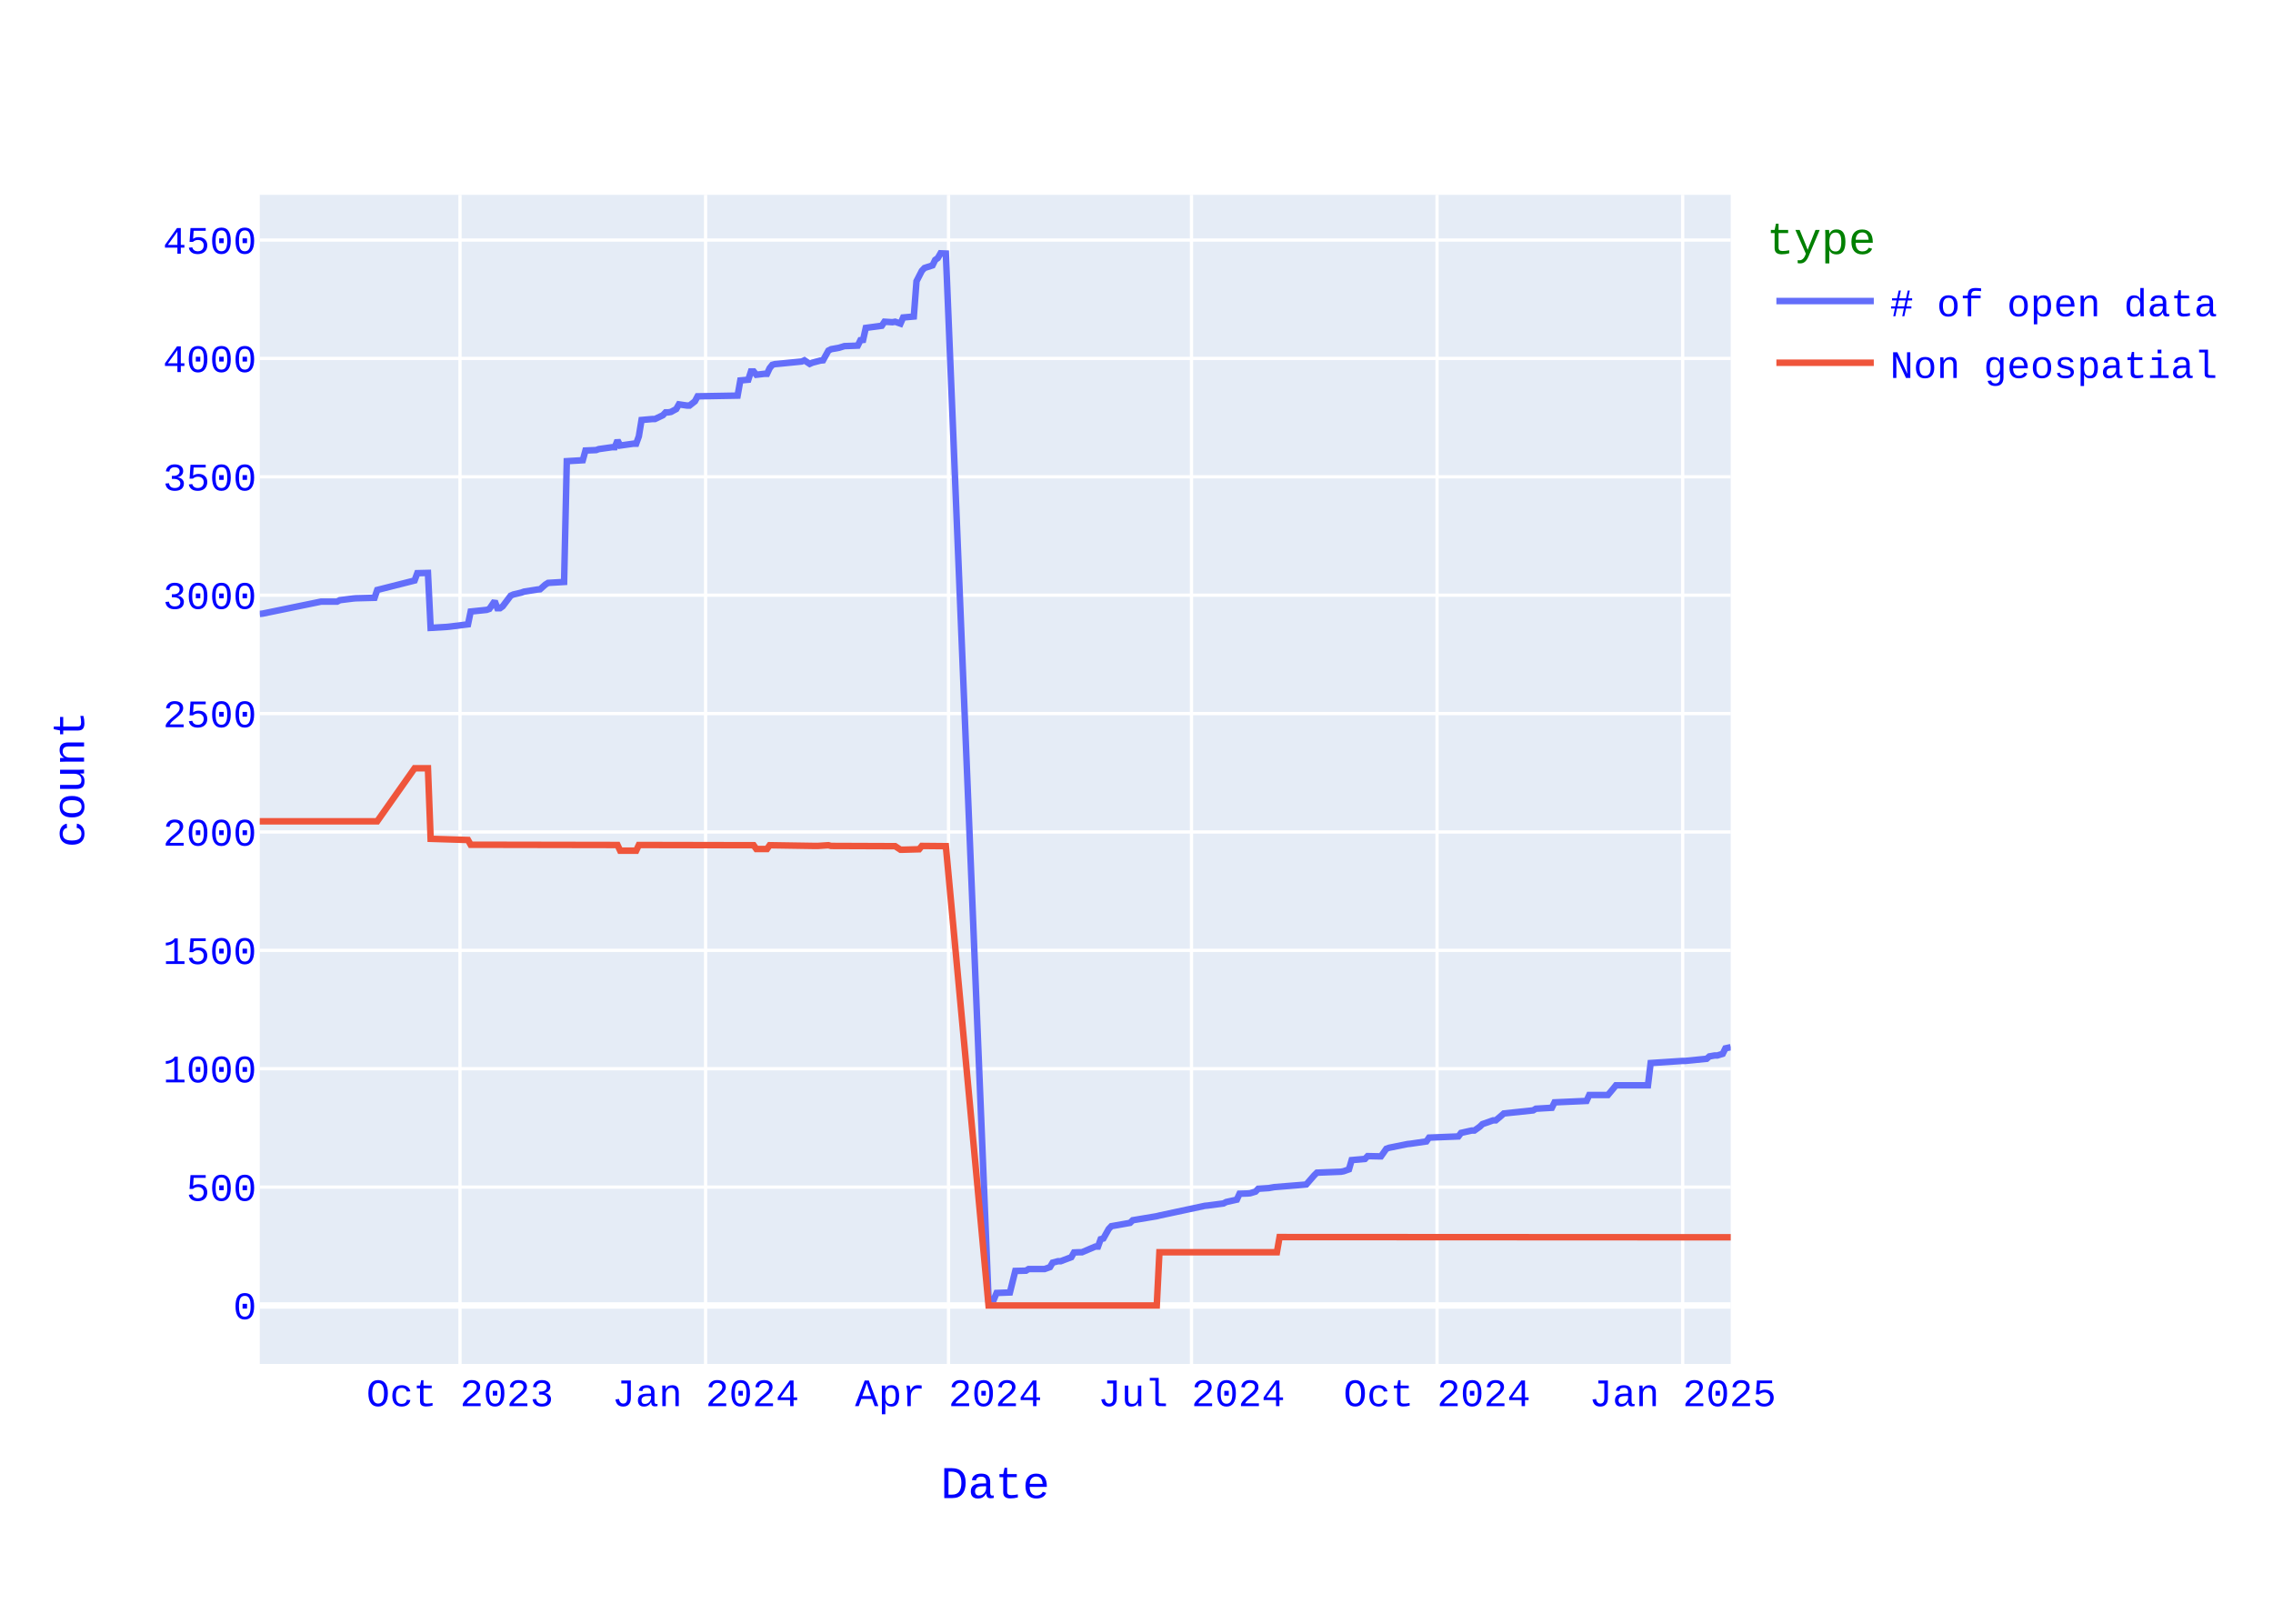
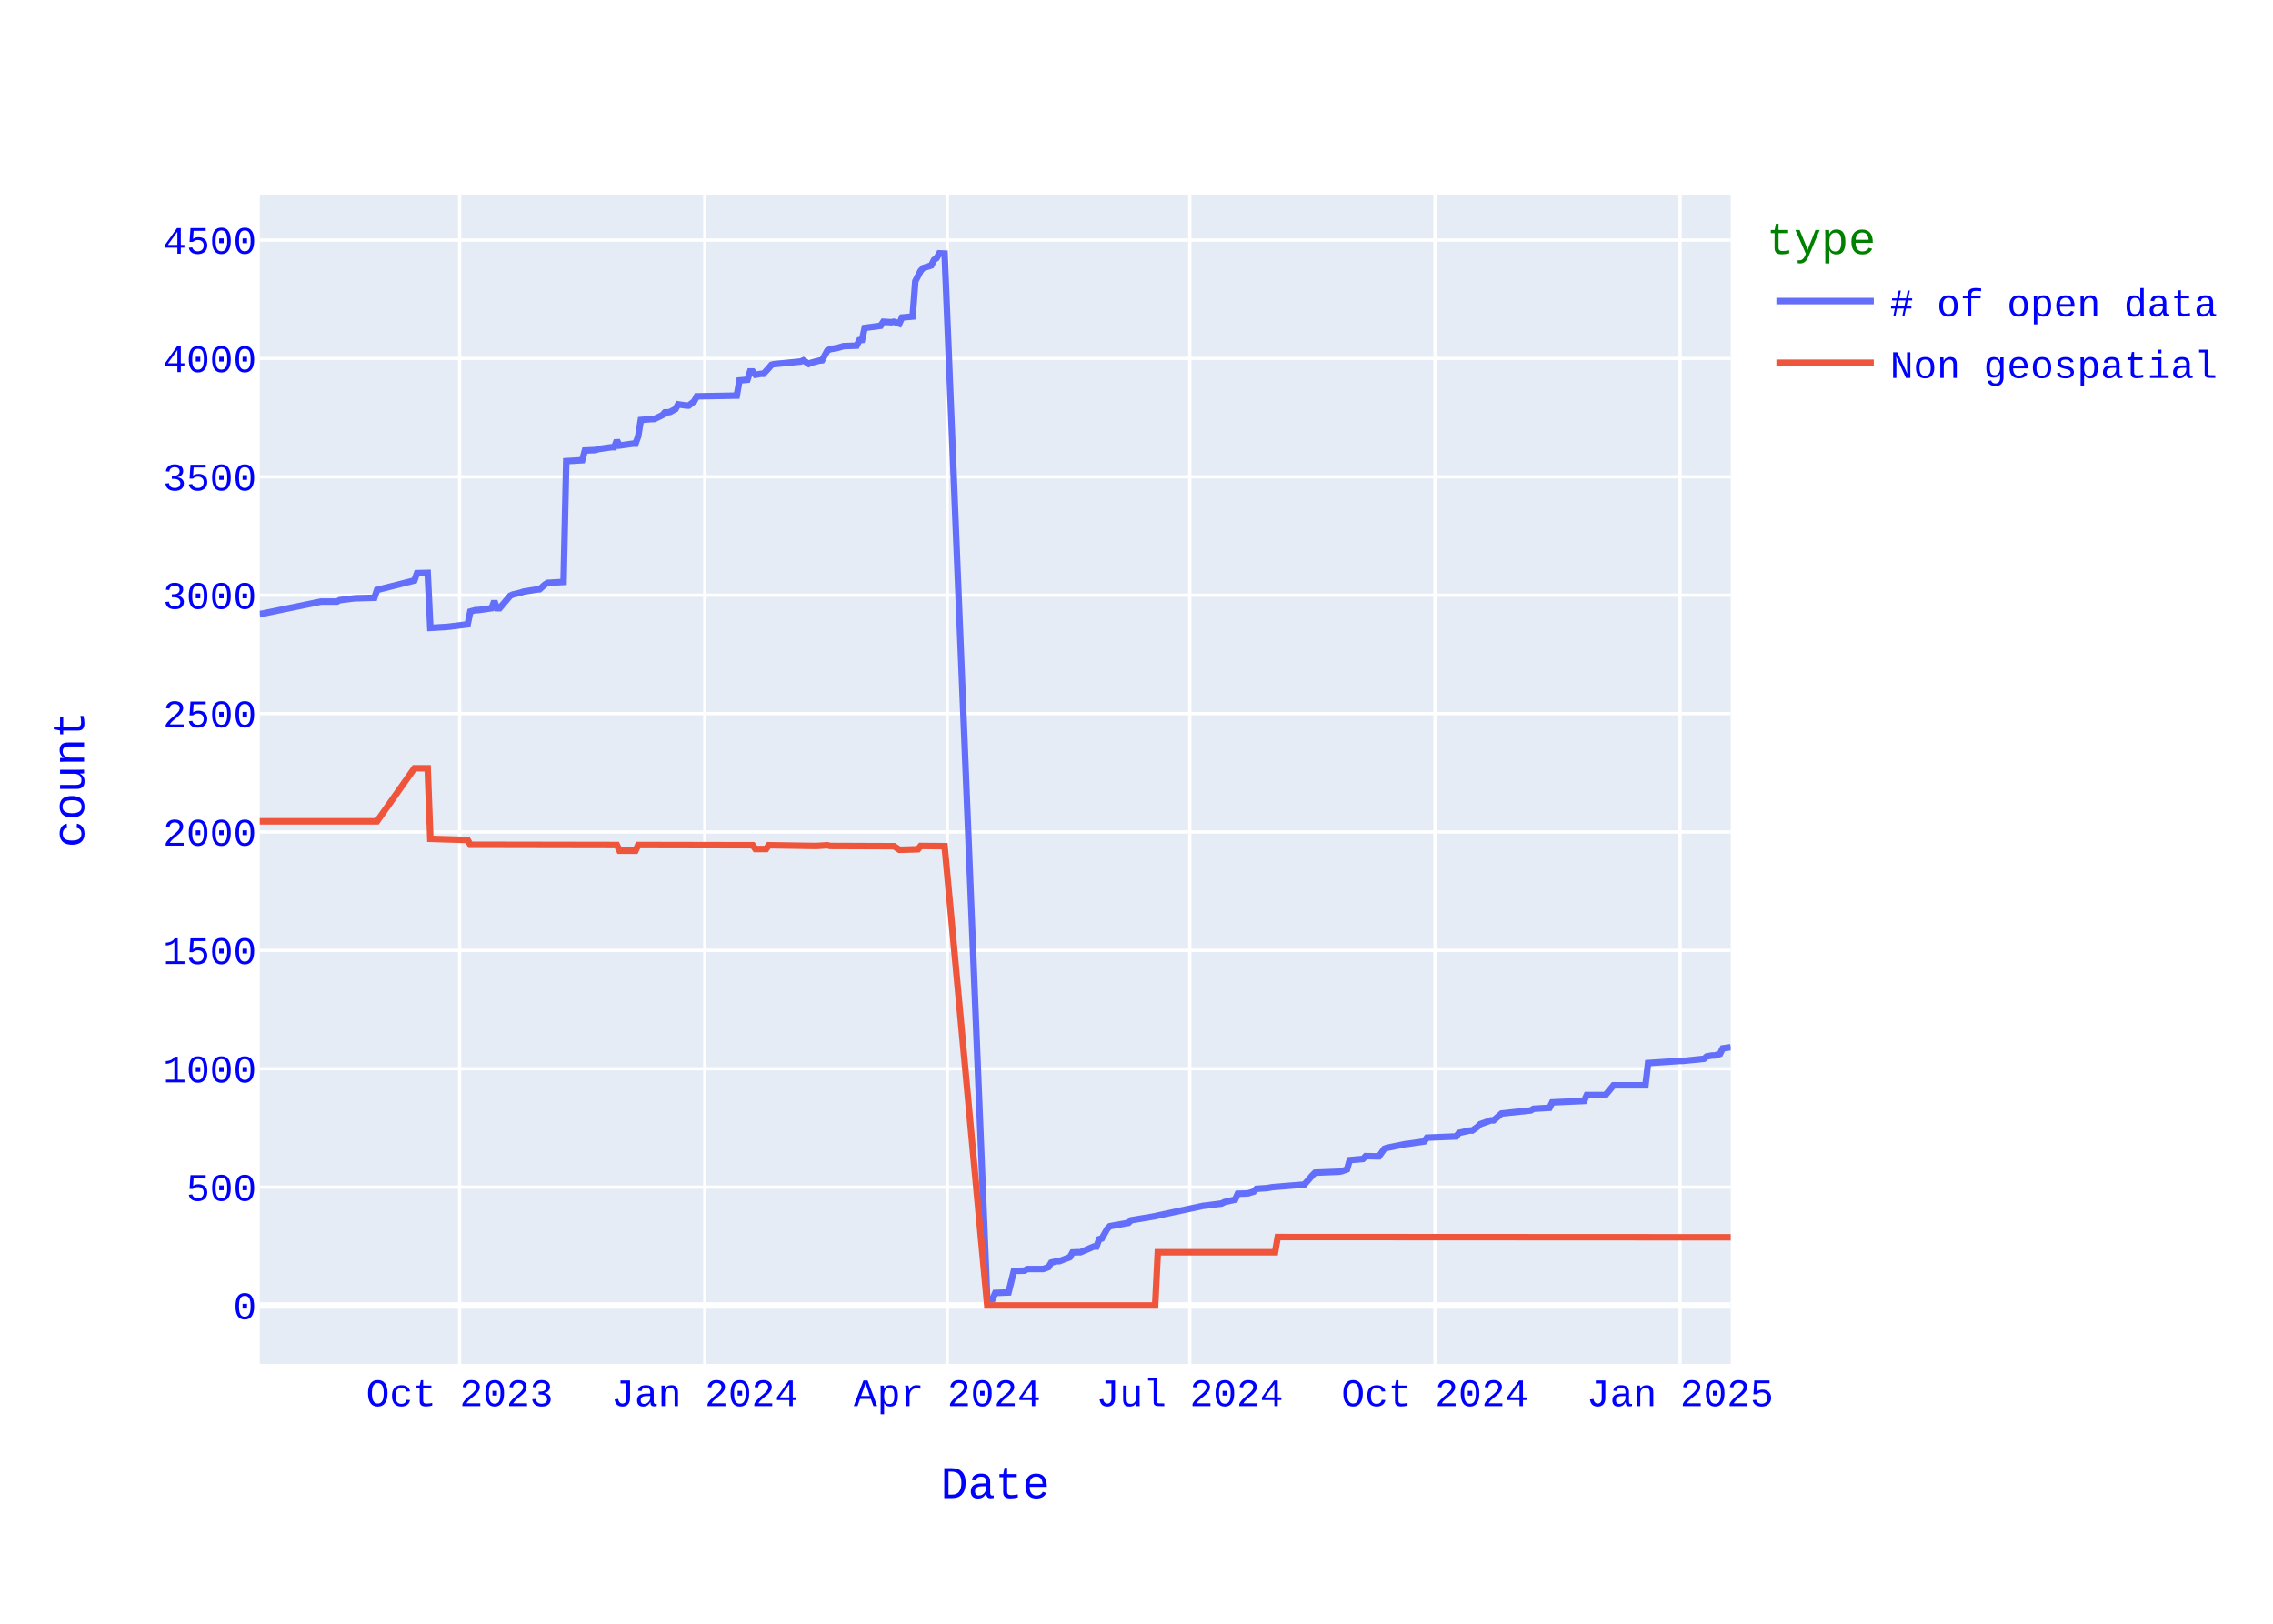
<svg xmlns="http://www.w3.org/2000/svg" class="main-svg" width="700" height="500" style="" viewBox="0 0 700 500">
  <rect x="0" y="0" width="700" height="500" style="fill: rgb(255, 255, 255); fill-opacity: 1;" />
-   <defs id="defs-3eff49">
+   <defs id="defs-2315f2">
    <g class="clips">
-       <clipPath id="clip3eff49xyplot" class="plotclip">
+       <clipPath id="clip2315f2xyplot" class="plotclip">
        <rect width="453" height="360" />
      </clipPath>
-       <clipPath class="axesclip" id="clip3eff49x">
+       <clipPath class="axesclip" id="clip2315f2x">
        <rect x="80" y="0" width="453" height="500" />
      </clipPath>
-       <clipPath class="axesclip" id="clip3eff49y">
+       <clipPath class="axesclip" id="clip2315f2y">
        <rect x="0" y="60" width="700" height="360" />
      </clipPath>
-       <clipPath class="axesclip" id="clip3eff49xy">
+       <clipPath class="axesclip" id="clip2315f2xy">
        <rect x="80" y="60" width="453" height="360" />
      </clipPath>
    </g>
    <g class="gradients" />
    <g class="patterns" />
  </defs>
  <g class="bglayer">
    <rect class="bg" x="80" y="60" width="453" height="360" style="fill: rgb(229, 236, 246); fill-opacity: 1; stroke-width: 0;" />
  </g>
  <g class="layer-below">
    <g class="imagelayer" />
    <g class="shapelayer" />
  </g>
  <g class="cartesianlayer">
    <g class="subplot xy">
      <g class="layer-subplot">
        <g class="shapelayer" />
        <g class="imagelayer" />
      </g>
      <g class="minor-gridlayer">
        <g class="x" />
        <g class="y" />
      </g>
      <g class="gridlayer">
        <g class="x">
-           <path class="xgrid crisp" transform="translate(141.66,0)" d="M0,60v360" style="stroke: rgb(255, 255, 255); stroke-opacity: 1; stroke-width: 1px;" />
-           <path class="xgrid crisp" transform="translate(217.3,0)" d="M0,60v360" style="stroke: rgb(255, 255, 255); stroke-opacity: 1; stroke-width: 1px;" />
-           <path class="xgrid crisp" transform="translate(292.11,0)" d="M0,60v360" style="stroke: rgb(255, 255, 255); stroke-opacity: 1; stroke-width: 1px;" />
-           <path class="xgrid crisp" transform="translate(366.93,0)" d="M0,60v360" style="stroke: rgb(255, 255, 255); stroke-opacity: 1; stroke-width: 1px;" />
-           <path class="xgrid crisp" transform="translate(442.56,0)" d="M0,60v360" style="stroke: rgb(255, 255, 255); stroke-opacity: 1; stroke-width: 1px;" />
-           <path class="xgrid crisp" transform="translate(518.2,0)" d="M0,60v360" style="stroke: rgb(255, 255, 255); stroke-opacity: 1; stroke-width: 1px;" />
+           <path class="xgrid crisp" transform="translate(141.55,0)" d="M0,60v360" style="stroke: rgb(255, 255, 255); stroke-opacity: 1; stroke-width: 1px;" />
+           <path class="xgrid crisp" transform="translate(217.05,0)" d="M0,60v360" style="stroke: rgb(255, 255, 255); stroke-opacity: 1; stroke-width: 1px;" />
+           <path class="xgrid crisp" transform="translate(291.73,0)" d="M0,60v360" style="stroke: rgb(255, 255, 255); stroke-opacity: 1; stroke-width: 1px;" />
+           <path class="xgrid crisp" transform="translate(366.41,0)" d="M0,60v360" style="stroke: rgb(255, 255, 255); stroke-opacity: 1; stroke-width: 1px;" />
+           <path class="xgrid crisp" transform="translate(441.91,0)" d="M0,60v360" style="stroke: rgb(255, 255, 255); stroke-opacity: 1; stroke-width: 1px;" />
+           <path class="xgrid crisp" transform="translate(517.41,0)" d="M0,60v360" style="stroke: rgb(255, 255, 255); stroke-opacity: 1; stroke-width: 1px;" />
        </g>
        <g class="y">
          <path class="ygrid crisp" transform="translate(0,365.55)" d="M80,0h453" style="stroke: rgb(255, 255, 255); stroke-opacity: 1; stroke-width: 1px;" />
          <path class="ygrid crisp" transform="translate(0,329.09)" d="M80,0h453" style="stroke: rgb(255, 255, 255); stroke-opacity: 1; stroke-width: 1px;" />
          <path class="ygrid crisp" transform="translate(0,292.64)" d="M80,0h453" style="stroke: rgb(255, 255, 255); stroke-opacity: 1; stroke-width: 1px;" />
          <path class="ygrid crisp" transform="translate(0,256.19)" d="M80,0h453" style="stroke: rgb(255, 255, 255); stroke-opacity: 1; stroke-width: 1px;" />
          <path class="ygrid crisp" transform="translate(0,219.73)" d="M80,0h453" style="stroke: rgb(255, 255, 255); stroke-opacity: 1; stroke-width: 1px;" />
          <path class="ygrid crisp" transform="translate(0,183.28)" d="M80,0h453" style="stroke: rgb(255, 255, 255); stroke-opacity: 1; stroke-width: 1px;" />
          <path class="ygrid crisp" transform="translate(0,146.82)" d="M80,0h453" style="stroke: rgb(255, 255, 255); stroke-opacity: 1; stroke-width: 1px;" />
          <path class="ygrid crisp" transform="translate(0,110.37)" d="M80,0h453" style="stroke: rgb(255, 255, 255); stroke-opacity: 1; stroke-width: 1px;" />
          <path class="ygrid crisp" transform="translate(0,73.92)" d="M80,0h453" style="stroke: rgb(255, 255, 255); stroke-opacity: 1; stroke-width: 1px;" />
        </g>
      </g>
      <g class="zerolinelayer">
        <path class="yzl zl crisp" transform="translate(0,402)" d="M80,0h453" style="stroke: rgb(255, 255, 255); stroke-opacity: 1; stroke-width: 2px;" />
      </g>
      <path class="xlines-below" />
      <path class="ylines-below" />
      <g class="overlines-below" />
      <g class="xaxislayer-below" />
      <g class="yaxislayer-below" />
      <g class="overaxes-below" />
-       <g class="plot" transform="translate(80,60)" clip-path="url(#clip3eff49xyplot)">
+       <g class="plot" transform="translate(80,60)" clip-path="url(#clip2315f2xyplot)">
        <g class="scatterlayer mlayer">
-           <g class="trace scatter trace9e1e58" style="stroke-miterlimit: 2; opacity: 1;">
+           <g class="trace scatter trace32f260" style="stroke-miterlimit: 2; opacity: 1;">
            <g class="fills" />
            <g class="errorbars" />
            <g class="lines">
-               <path class="js-line" d="M453,262.46L451.36,262.82L450.53,264.5L448.89,265.01L448.07,265.01L446.42,265.3L445.6,266.03L439.02,266.69L438.2,266.69L428.34,267.34L427.51,274.2L417.65,274.2L416.83,275.22L415.18,277.19L414.36,277.19L409.43,277.19L408.6,279.01L398.74,279.45L397.92,281.12L392.98,281.41L392.16,281.92L383.12,282.87L382.3,283.6L380.65,284.99L379.83,284.99L376.54,286.15L375.72,286.95L374.07,288.12L373.25,288.12L369.96,288.85L369.14,289.94L360.1,290.31L359.28,291.48L354.34,292.2L353.52,292.28L347.77,293.44L346.94,293.74L345.3,296.07L344.48,296.07L341.19,296L340.37,296.87L336.26,297.23L335.43,300.08L333.79,300.66L332.97,300.81L325.57,301.1L324.75,301.9L322.28,304.74L321.46,304.82L312.41,305.55L310.77,305.84L307.48,306.06L306.66,306.93L305.01,307.44L304.19,307.51L301.73,307.59L300.9,309.41L297.62,310.14L296.79,310.58L291.86,311.23L291.04,311.31L277.06,314.3L276.24,314.51L268.84,315.75L268.02,316.56L262.26,317.58L261.44,318.45L259.8,321.37L258.97,321.59L258.15,323.85L257.33,323.85L253.22,325.6L252.4,325.6L250.75,325.67L249.93,327.13L246.64,328.37L245.82,328.37L244.18,328.8L243.35,330.19L241.71,330.77L240.89,330.77L236.78,330.77L235.95,331.28L232.67,331.36L231.02,337.99L226.91,338.14L226.09,340.1L224.44,340.18L211.29,18.07L209.65,18L208.82,19.46L208,20.04L207.18,21.72L204.71,22.52L203.89,23.4L202.25,26.6L201.42,37.47L198.14,37.76L197.31,39.65L195.67,39.07L194.85,39.22L192.38,39.07L191.56,40.31L186.63,40.97L185.8,44.68L184.98,44.76L184.16,46.43L180.05,46.58L178.4,47.09L175.94,47.53L175.12,47.96L173.47,50.95L172.65,51.03L170.18,51.68L169.36,52.05L167.72,50.95L166.89,51.32L159.5,52.05L158.67,52.12L157.85,52.34L157.03,53.36L156.21,55.11L155.38,55.11L152.92,55.4L152.1,54.38L151.27,54.38L150.45,56.93L147.99,57.15L147.16,61.82L134.83,62.04L134.01,63.57L132.36,64.88L131.54,64.88L129.08,64.51L128.25,65.97L126.61,66.85L125.79,66.99L124.97,66.99L124.14,67.87L121.68,69.04L120.85,69.04L117.57,69.33L116.74,74.36L115.92,76.62L115.1,76.62L110.99,77.2L110.17,75.6L109.34,77.71L108.52,77.71L104.41,78.29L103.59,78.59L100.3,78.73L99.48,81.72L94.55,82.01L93.72,119.2L88.79,119.49L87.97,120L86.32,121.46L85.5,121.53L81.39,122.18L80.57,122.48L78.1,123.06L77.28,123.42L74.81,126.7L73.99,127.29L73.17,127.29L72.35,125.1L70.7,127.51L69.88,127.8L64.95,128.31L64.13,132.25L58.37,132.97L57.55,133.05L52.62,133.34L51.79,116.42L48.51,116.5L47.68,118.76L36.17,121.67L35.35,124.08L29.6,124.23L28.77,124.3L24.66,124.81L23.84,125.25L18.91,125.25L0.82,128.96L0,129.04" style="vector-effect: none; fill: none; stroke: rgb(99, 110, 250); stroke-opacity: 1; stroke-width: 2px; opacity: 1;" />
+               <path class="js-line" d="M453,262.46L450.54,262.82L449.72,264.5L448.08,265.01L447.26,265.01L445.61,265.3L444.79,266.03L438.23,266.69L437.41,266.69L427.56,267.34L426.74,274.2L416.89,274.2L416.07,275.22L414.43,277.19L413.61,277.19L408.68,277.19L407.86,279.01L398.02,279.45L397.2,281.12L392.27,281.41L391.45,281.92L382.42,282.87L381.6,283.6L379.96,284.99L379.14,284.99L375.86,286.15L375.04,286.95L373.4,288.12L372.58,288.12L369.29,288.85L368.47,289.94L359.45,290.31L358.62,291.48L353.7,292.2L352.88,292.28L347.14,293.44L346.32,293.74L344.67,296.07L343.85,296.07L340.57,296L339.75,296.87L335.65,297.23L334.83,300.08L333.18,300.66L332.36,300.81L324.98,301.1L324.16,301.9L321.7,304.74L320.88,304.82L311.85,305.55L310.21,305.84L306.92,306.06L306.1,306.93L304.46,307.44L303.64,307.51L301.18,307.59L300.36,309.41L297.08,310.14L296.26,310.58L291.33,311.23L290.51,311.31L276.56,314.3L275.74,314.51L268.35,315.75L267.53,316.56L261.79,317.58L260.97,318.45L259.33,321.37L258.51,321.59L257.68,323.85L256.86,323.85L252.76,325.6L251.94,325.6L250.3,325.67L249.48,327.13L246.2,328.37L245.38,328.37L243.73,328.8L242.91,330.19L241.27,330.77L240.45,330.77L236.35,330.77L235.53,331.28L232.24,331.36L230.6,337.99L226.5,338.14L225.68,340.1L224.04,340.18L210.91,18.07L209.27,18L208.45,19.46L207.63,20.04L206.8,21.72L204.34,22.52L203.52,23.4L201.88,26.6L201.06,37.47L197.78,37.76L196.96,39.65L195.32,39.07L194.49,39.22L192.03,39.07L191.21,40.31L186.29,40.97L185.47,44.68L184.65,44.76L183.83,46.43L179.72,46.58L178.08,47.09L175.62,47.53L174.8,47.96L173.16,50.95L172.34,51.03L169.88,51.68L169.05,52.05L167.41,50.95L166.59,51.32L159.21,52.05L158.39,52.12L157.57,52.34L156.74,53.36L155.1,55.11L154.28,55.11L152.64,55.4L151.82,54.38L151,54.38L150.18,56.93L147.72,57.15L146.9,61.82L134.59,62.04L133.77,63.57L132.13,64.88L131.3,64.88L128.84,64.51L128.02,65.97L126.38,66.85L125.56,66.99L124.74,66.99L123.92,67.87L121.46,69.04L120.64,69.04L117.35,69.33L116.53,74.36L115.71,76.62L114.89,76.62L110.79,77.2L109.97,75.6L109.15,77.71L108.33,77.71L104.22,78.29L103.4,78.59L100.12,78.73L99.3,81.72L94.38,82.01L93.55,119.2L88.63,119.49L87.81,120L86.17,121.46L85.35,121.53L81.24,122.18L80.42,122.48L77.96,123.06L77.14,123.42L73.86,127.29L73.04,127.29L72.22,125.1L71.4,127.29L67.29,127.87L66.47,127.87L64.83,128.31L64.01,132.25L58.27,132.97L57.45,133.05L52.52,133.34L51.7,116.42L48.42,116.5L47.6,118.76L36.11,121.67L35.29,124.08L29.54,124.23L28.72,124.3L24.62,124.81L23.8,125.25L18.88,125.25L0.82,128.96L0,129.04" style="vector-effect: none; fill: none; stroke: rgb(99, 110, 250); stroke-opacity: 1; stroke-width: 2px; opacity: 1;" />
            </g>
            <g class="points" />
            <g class="text" />
          </g>
-           <g class="trace scatter trace4f6b99" style="stroke-miterlimit: 2; opacity: 1;">
+           <g class="trace scatter trace11d2da" style="stroke-miterlimit: 2; opacity: 1;">
            <g class="fills" />
            <g class="errorbars" />
            <g class="lines">
-               <path class="js-line" d="M453,321L314.06,320.93L313.24,325.6L277.06,325.6L276.24,342L224.44,342L211.29,200.56L203.89,200.49L203.07,201.51L198.14,201.65L197.31,201.65L195.67,200.56L194.85,200.56L175.94,200.49L175.12,200.27L171.83,200.49L171.01,200.49L157.03,200.27L156.21,201.43L152.92,201.43L152.1,200.27L116.74,200.2L115.92,201.95L110.99,201.95L110.17,200.2L64.95,200.12L64.13,198.66L52.62,198.3L51.79,176.57L47.68,176.57L36.17,192.9L0,192.9" style="vector-effect: none; fill: none; stroke: rgb(239, 85, 59); stroke-opacity: 1; stroke-width: 2px; opacity: 1;" />
+               <path class="js-line" d="M453,321L313.49,320.93L312.67,325.6L276.56,325.6L275.74,342L224.04,342L210.91,200.56L203.52,200.49L202.7,201.51L197.78,201.65L196.96,201.65L195.32,200.56L194.49,200.56L175.62,200.49L174.8,200.27L171.52,200.49L170.7,200.49L156.74,200.27L155.92,201.43L152.64,201.43L151.82,200.27L116.53,200.2L115.71,201.95L110.79,201.95L109.97,200.2L64.83,200.12L64.01,198.66L52.52,198.3L51.7,176.57L47.6,176.57L36.11,192.9L0,192.9" style="vector-effect: none; fill: none; stroke: rgb(239, 85, 59); stroke-opacity: 1; stroke-width: 2px; opacity: 1;" />
            </g>
            <g class="points" />
            <g class="text" />
          </g>
        </g>
      </g>
      <g class="overplot" />
      <path class="xlines-above crisp" d="M0,0" style="fill: none;" />
      <path class="ylines-above crisp" d="M0,0" style="fill: none;" />
      <g class="overlines-above" />
      <g class="xaxislayer-above">
        <g class="xtick">
-           <text text-anchor="middle" x="0" y="433" transform="translate(141.66,0)" style="font-family: 'Courier New'; font-size: 12px; fill: rgb(0, 0, 255); fill-opacity: 1; white-space: pre; opacity: 1;">Oct 2023</text>
-         </g>
-         <g class="xtick">
-           <text text-anchor="middle" x="0" y="433" style="font-family: 'Courier New'; font-size: 12px; fill: rgb(0, 0, 255); fill-opacity: 1; white-space: pre; opacity: 1;" transform="translate(217.3,0)">Jan 2024</text>
-         </g>
-         <g class="xtick">
-           <text text-anchor="middle" x="0" y="433" style="font-family: 'Courier New'; font-size: 12px; fill: rgb(0, 0, 255); fill-opacity: 1; white-space: pre; opacity: 1;" transform="translate(292.11,0)">Apr 2024</text>
-         </g>
-         <g class="xtick">
-           <text text-anchor="middle" x="0" y="433" style="font-family: 'Courier New'; font-size: 12px; fill: rgb(0, 0, 255); fill-opacity: 1; white-space: pre; opacity: 1;" transform="translate(366.93,0)">Jul 2024</text>
-         </g>
-         <g class="xtick">
-           <text text-anchor="middle" x="0" y="433" style="font-family: 'Courier New'; font-size: 12px; fill: rgb(0, 0, 255); fill-opacity: 1; white-space: pre; opacity: 1;" transform="translate(442.56,0)">Oct 2024</text>
-         </g>
-         <g class="xtick">
-           <text text-anchor="middle" x="0" y="433" style="font-family: 'Courier New'; font-size: 12px; fill: rgb(0, 0, 255); fill-opacity: 1; white-space: pre; opacity: 1;" transform="translate(518.2,0)">Jan 2025</text>
+           <text text-anchor="middle" x="0" y="433" transform="translate(141.55,0)" style="font-family: 'Courier New'; font-size: 12px; fill: rgb(0, 0, 255); fill-opacity: 1; white-space: pre; opacity: 1;">Oct 2023</text>
+         </g>
+         <g class="xtick">
+           <text text-anchor="middle" x="0" y="433" style="font-family: 'Courier New'; font-size: 12px; fill: rgb(0, 0, 255); fill-opacity: 1; white-space: pre; opacity: 1;" transform="translate(217.05,0)">Jan 2024</text>
+         </g>
+         <g class="xtick">
+           <text text-anchor="middle" x="0" y="433" style="font-family: 'Courier New'; font-size: 12px; fill: rgb(0, 0, 255); fill-opacity: 1; white-space: pre; opacity: 1;" transform="translate(291.73,0)">Apr 2024</text>
+         </g>
+         <g class="xtick">
+           <text text-anchor="middle" x="0" y="433" style="font-family: 'Courier New'; font-size: 12px; fill: rgb(0, 0, 255); fill-opacity: 1; white-space: pre; opacity: 1;" transform="translate(366.41,0)">Jul 2024</text>
+         </g>
+         <g class="xtick">
+           <text text-anchor="middle" x="0" y="433" style="font-family: 'Courier New'; font-size: 12px; fill: rgb(0, 0, 255); fill-opacity: 1; white-space: pre; opacity: 1;" transform="translate(441.91,0)">Oct 2024</text>
+         </g>
+         <g class="xtick">
+           <text text-anchor="middle" x="0" y="433" style="font-family: 'Courier New'; font-size: 12px; fill: rgb(0, 0, 255); fill-opacity: 1; white-space: pre; opacity: 1;" transform="translate(517.41,0)">Jan 2025</text>
        </g>
      </g>
      <g class="yaxislayer-above">
        <g class="ytick">
          <text text-anchor="end" x="79" y="4.2" transform="translate(0,402)" style="font-family: 'Courier New'; font-size: 12px; fill: rgb(0, 0, 255); fill-opacity: 1; white-space: pre; opacity: 1;">0</text>
        </g>
        <g class="ytick">
          <text text-anchor="end" x="79" y="4.2" style="font-family: 'Courier New'; font-size: 12px; fill: rgb(0, 0, 255); fill-opacity: 1; white-space: pre; opacity: 1;" transform="translate(0,365.55)">500</text>
        </g>
        <g class="ytick">
          <text text-anchor="end" x="79" y="4.2" style="font-family: 'Courier New'; font-size: 12px; fill: rgb(0, 0, 255); fill-opacity: 1; white-space: pre; opacity: 1;" transform="translate(0,329.09)">1000</text>
        </g>
        <g class="ytick">
          <text text-anchor="end" x="79" y="4.2" style="font-family: 'Courier New'; font-size: 12px; fill: rgb(0, 0, 255); fill-opacity: 1; white-space: pre; opacity: 1;" transform="translate(0,292.64)">1500</text>
        </g>
        <g class="ytick">
          <text text-anchor="end" x="79" y="4.2" style="font-family: 'Courier New'; font-size: 12px; fill: rgb(0, 0, 255); fill-opacity: 1; white-space: pre; opacity: 1;" transform="translate(0,256.19)">2000</text>
        </g>
        <g class="ytick">
          <text text-anchor="end" x="79" y="4.2" style="font-family: 'Courier New'; font-size: 12px; fill: rgb(0, 0, 255); fill-opacity: 1; white-space: pre; opacity: 1;" transform="translate(0,219.73)">2500</text>
        </g>
        <g class="ytick">
          <text text-anchor="end" x="79" y="4.2" style="font-family: 'Courier New'; font-size: 12px; fill: rgb(0, 0, 255); fill-opacity: 1; white-space: pre; opacity: 1;" transform="translate(0,183.28)">3000</text>
        </g>
        <g class="ytick">
          <text text-anchor="end" x="79" y="4.2" style="font-family: 'Courier New'; font-size: 12px; fill: rgb(0, 0, 255); fill-opacity: 1; white-space: pre; opacity: 1;" transform="translate(0,146.82)">3500</text>
        </g>
        <g class="ytick">
          <text text-anchor="end" x="79" y="4.2" style="font-family: 'Courier New'; font-size: 12px; fill: rgb(0, 0, 255); fill-opacity: 1; white-space: pre; opacity: 1;" transform="translate(0,110.37)">4000</text>
        </g>
        <g class="ytick">
          <text text-anchor="end" x="79" y="4.2" style="font-family: 'Courier New'; font-size: 12px; fill: rgb(0, 0, 255); fill-opacity: 1; white-space: pre; opacity: 1;" transform="translate(0,73.92)">4500</text>
        </g>
      </g>
      <g class="overaxes-above" />
    </g>
  </g>
  <g class="polarlayer" />
  <g class="smithlayer" />
  <g class="ternarylayer" />
  <g class="geolayer" />
  <g class="funnelarealayer" />
  <g class="pielayer" />
  <g class="iciclelayer" />
  <g class="treemaplayer" />
  <g class="sunburstlayer" />
  <g class="glimages" />
-   <defs id="topdefs-3eff49">
+   <defs id="topdefs-2315f2">
    <g class="clips" />
-     <clipPath id="legend3eff49">
+     <clipPath id="legend2315f2">
      <rect width="146" height="67" x="0" y="0" />
    </clipPath>
  </defs>
  <g class="layer-above">
    <g class="imagelayer" />
    <g class="shapelayer" />
  </g>
  <g class="infolayer">
    <g class="legend" pointer-events="all" transform="translate(542.06,60)">
      <rect class="bg" shape-rendering="crispEdges" style="stroke: rgb(68, 68, 68); stroke-opacity: 1; fill: rgb(255, 255, 255); fill-opacity: 1; stroke-width: 0px;" width="146" height="67" x="0" y="0" />
-       <g class="scrollbox" transform="" clip-path="url(#legend3eff49)">
+       <g class="scrollbox" transform="" clip-path="url(#legend2315f2)">
        <text class="legendtitletext" text-anchor="start" x="2" y="18.2" style="font-family: 'Courier New'; font-size: 14px; fill: rgb(0, 128, 0); fill-opacity: 1; white-space: pre;">type</text>
        <g class="groups" transform="">
          <g class="traces" transform="translate(0,32.7)" style="opacity: 1;">
            <text class="legendtext" text-anchor="start" x="40" y="4.68" style="font-family: 'Courier New'; font-size: 12px; fill: rgb(0, 0, 255); fill-opacity: 1; white-space: pre;"># of open data</text>
            <g class="layers" style="opacity: 1;">
              <g class="legendfill" />
              <g class="legendlines">
                <path class="js-line" d="M5,0h30" style="fill: none; stroke: rgb(99, 110, 250); stroke-opacity: 1; stroke-width: 2px;" />
              </g>
              <g class="legendsymbols">
                <g class="legendpoints" />
              </g>
            </g>
            <rect class="legendtoggle" x="0" y="-9.5" width="140.828" height="19" style="fill: rgb(0, 0, 0); fill-opacity: 0;" />
          </g>
        </g>
        <g class="groups" transform="">
          <g class="traces" transform="translate(0,51.7)" style="opacity: 1;">
            <text class="legendtext" text-anchor="start" x="40" y="4.68" style="font-family: 'Courier New'; font-size: 12px; fill: rgb(0, 0, 255); fill-opacity: 1; white-space: pre;">Non geospatial</text>
            <g class="layers" style="opacity: 1;">
              <g class="legendfill" />
              <g class="legendlines">
                <path class="js-line" d="M5,0h30" style="fill: none; stroke: rgb(239, 85, 59); stroke-opacity: 1; stroke-width: 2px;" />
              </g>
              <g class="legendsymbols">
                <g class="legendpoints" />
              </g>
            </g>
            <rect class="legendtoggle" x="0" y="-9.5" width="140.828" height="19" style="fill: rgb(0, 0, 0); fill-opacity: 0;" />
          </g>
        </g>
      </g>
      <rect class="scrollbar" rx="20" ry="3" width="0" height="0" style="fill: rgb(128, 139, 164); fill-opacity: 1;" x="0" y="0" />
    </g>
    <g class="g-gtitle" />
    <g class="g-xtitle">
      <text class="xtitle" x="306.5" y="461.3" text-anchor="middle" style="font-family: 'Courier New'; font-size: 14px; fill: rgb(0, 0, 255); opacity: 1; font-weight: normal; white-space: pre;">Date</text>
    </g>
    <g class="g-ytitle">
      <text class="ytitle" transform="rotate(-90,25.8875,240)" x="25.888" y="240" text-anchor="middle" style="font-family: 'Courier New'; font-size: 14px; fill: rgb(0, 0, 255); opacity: 1; font-weight: normal; white-space: pre;">count</text>
    </g>
  </g>
</svg>
